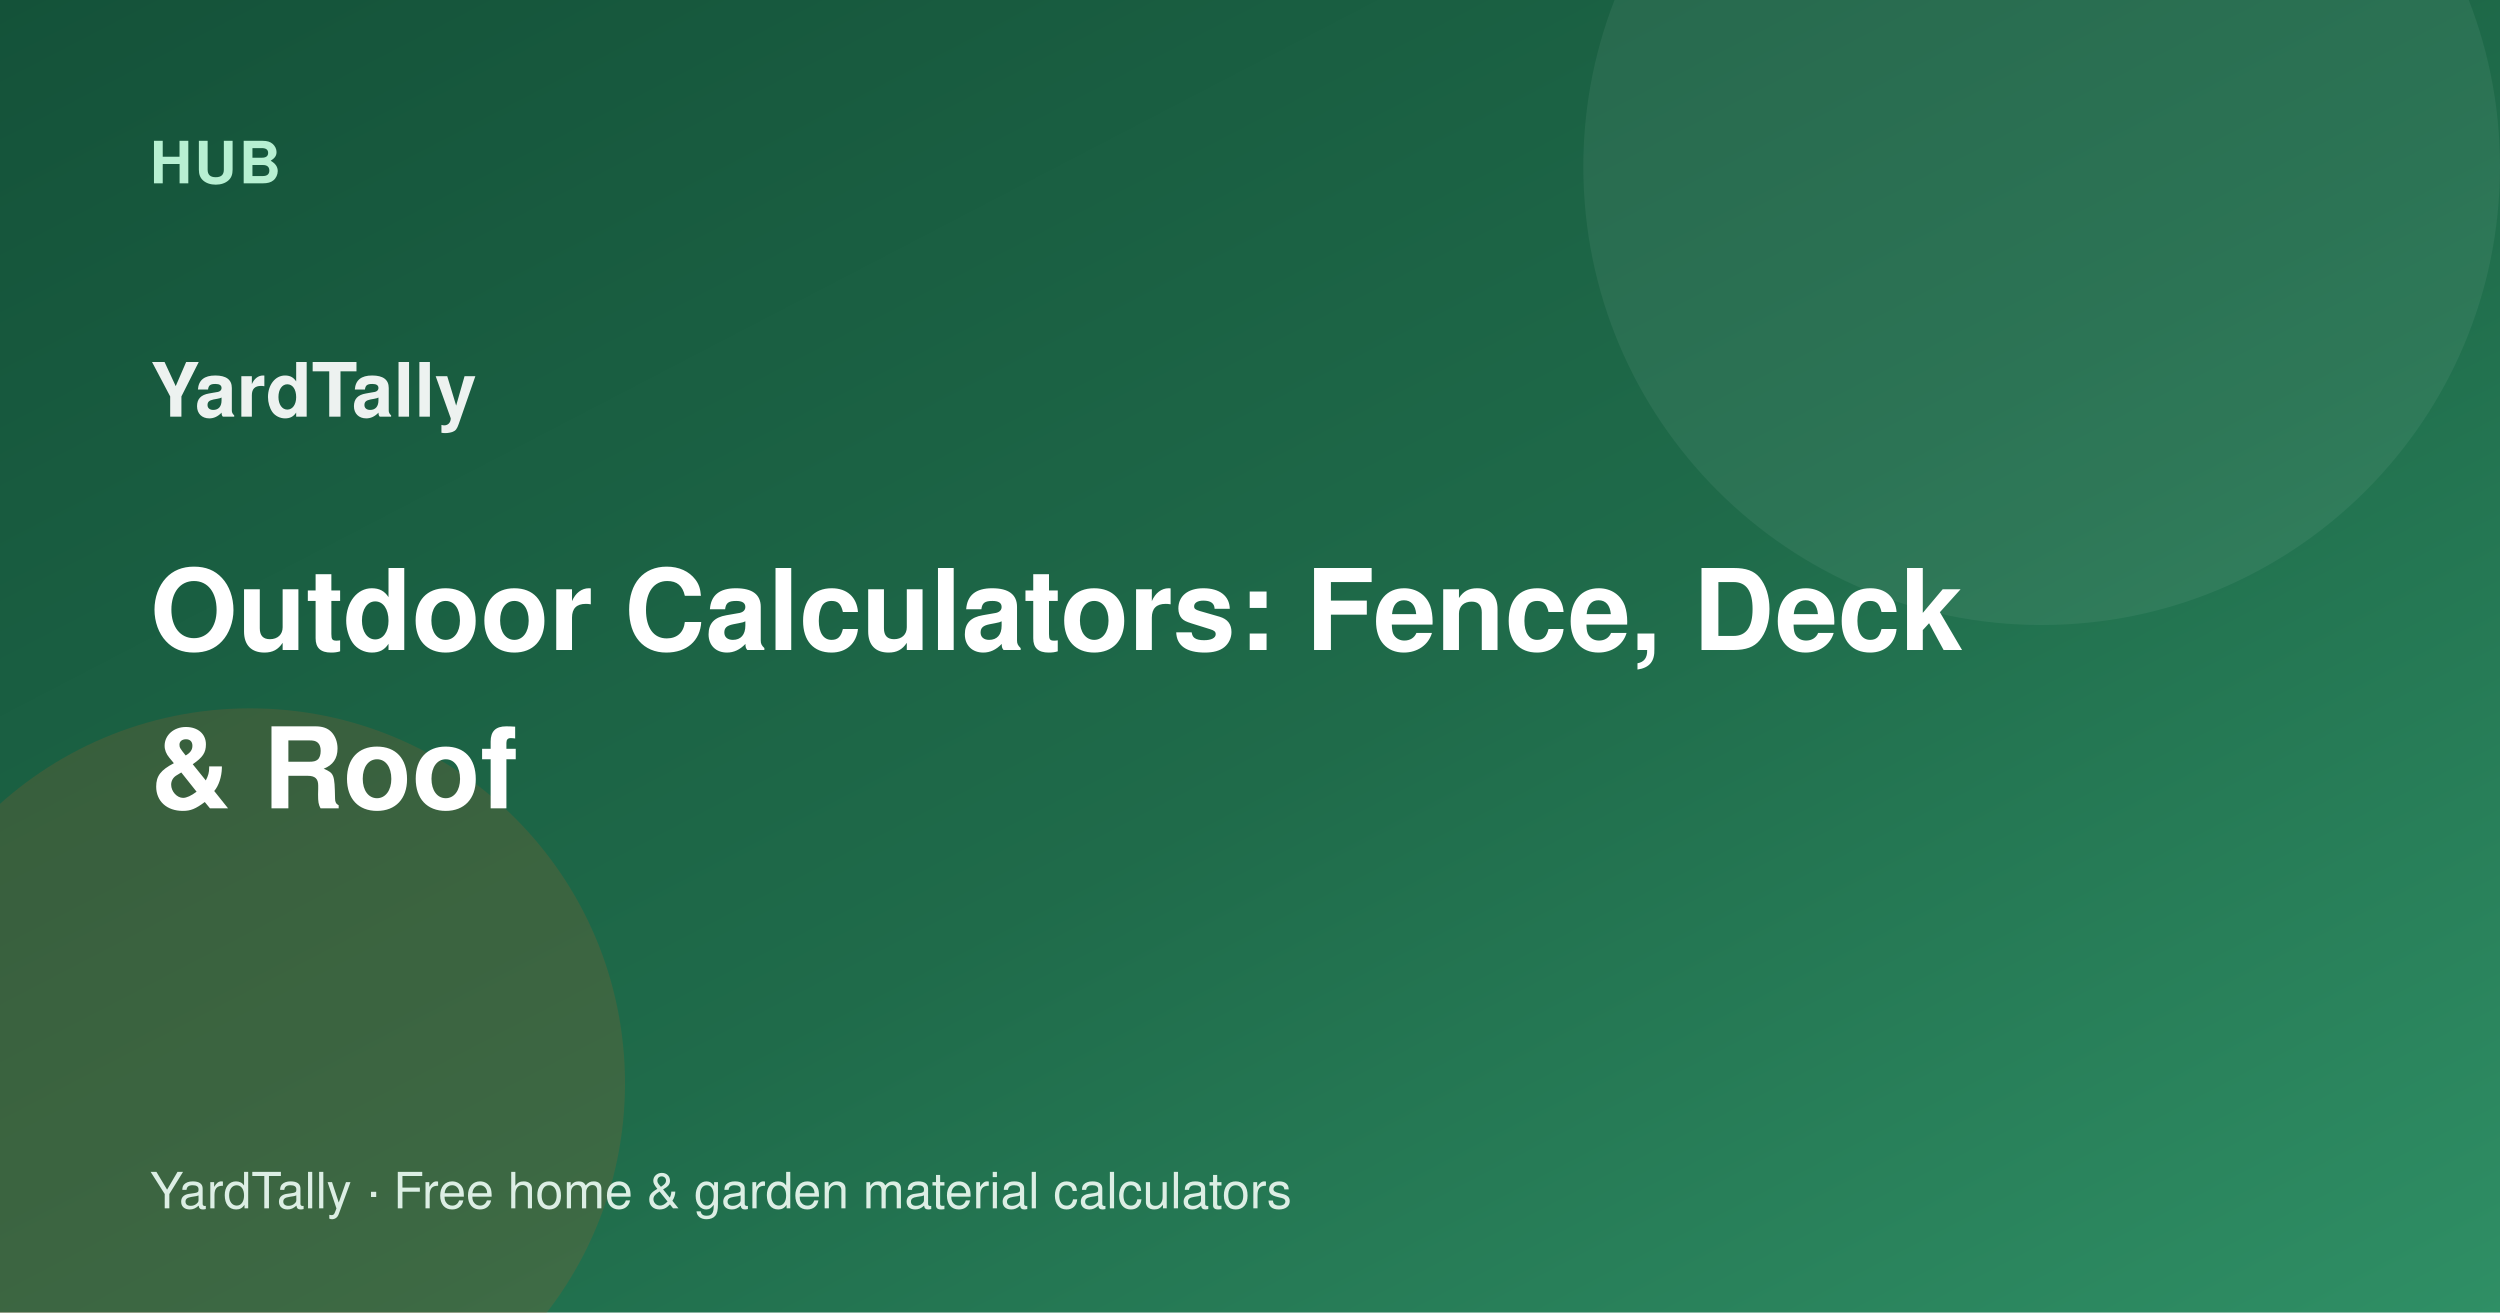
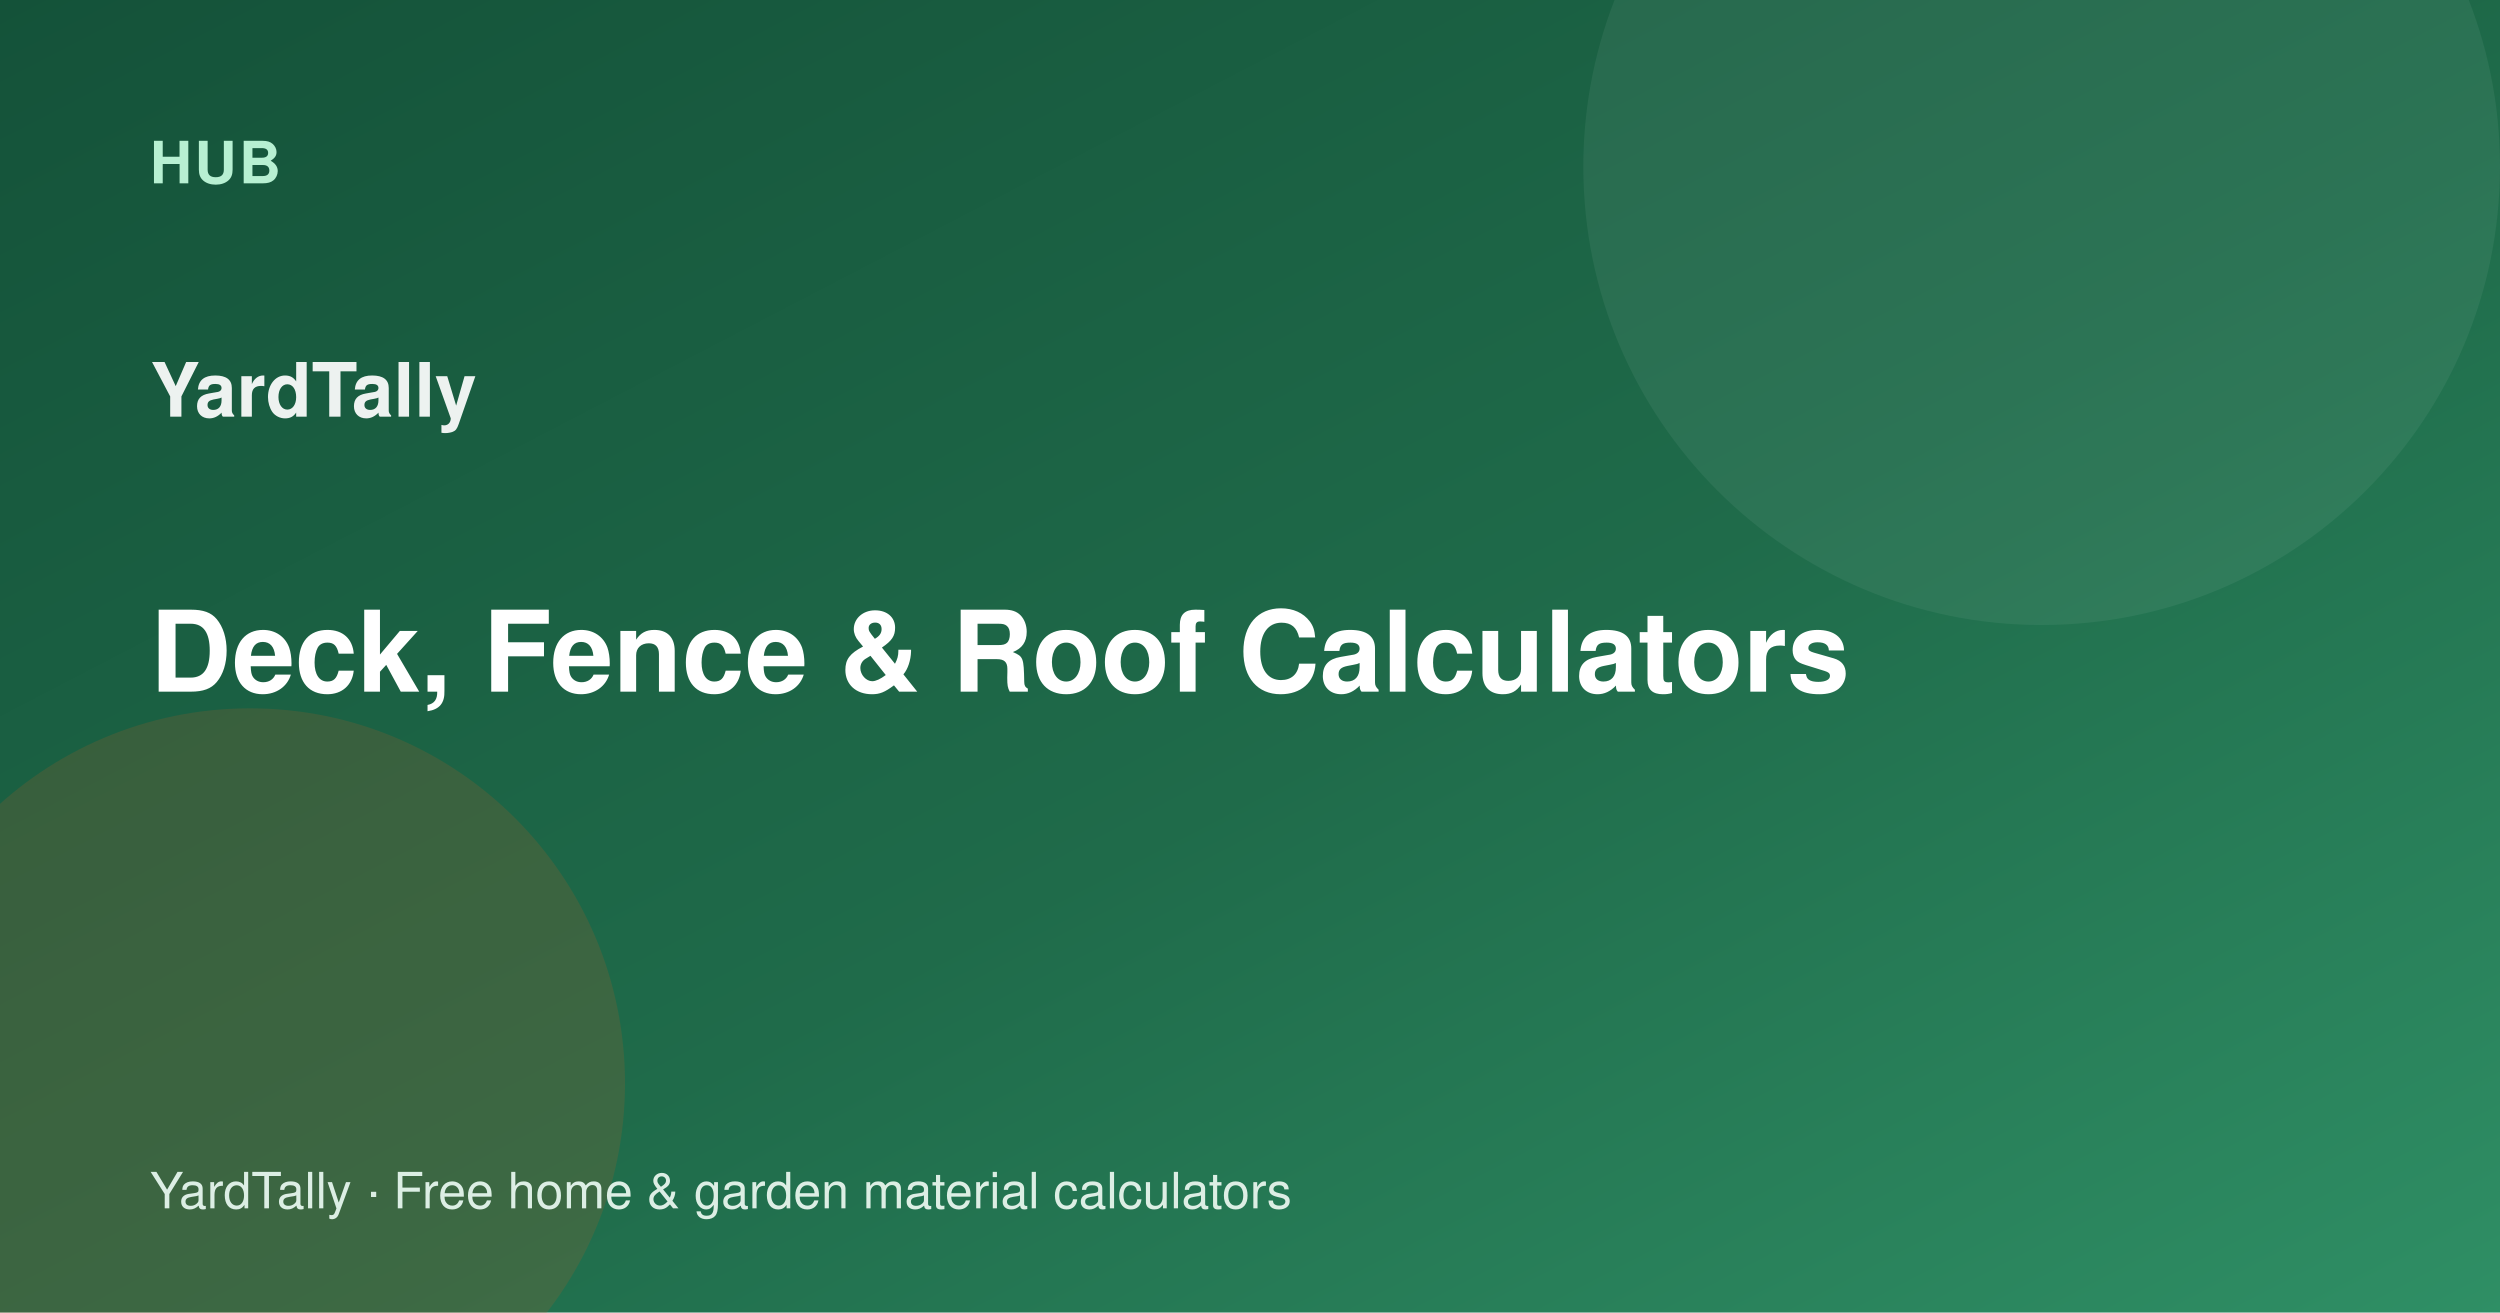
<svg xmlns="http://www.w3.org/2000/svg" width="1200" height="630" viewBox="0 0 1200 630">
  <defs>
    <linearGradient id="bg" x1="0" y1="0" x2="1" y2="1">
      <stop offset="0%" stop-color="#145239" />
      <stop offset="55%" stop-color="#1f6b4a" />
      <stop offset="100%" stop-color="#2f8f65" />
    </linearGradient>
  </defs>
  <rect width="1200" height="630" fill="url(#bg)" />
  <circle cx="980" cy="80" r="220" fill="#ffffff" fill-opacity="0.06" />
  <circle cx="120" cy="520" r="180" fill="#c45c26" fill-opacity="0.18" />
  <text x="72" y="88" font-family="ui-sans-serif, system-ui, Segoe UI, Helvetica, Arial, sans-serif" font-size="28" font-weight="600" fill="#b7f0d2" letter-spacing="0.04em">HUB</text>
  <text x="72" y="200" font-family="ui-sans-serif, system-ui, Segoe UI, Helvetica, Arial, sans-serif" font-size="36" font-weight="700" fill="#ffffff" fill-opacity="0.92">YardTally</text>
-   <text x="72" y="312" font-family="ui-sans-serif, system-ui, Segoe UI, Helvetica, Arial, sans-serif" font-size="54" font-weight="700" fill="#ffffff">Outdoor Calculators: Fence, Deck</text>
-   <text x="72" y="388" font-family="ui-sans-serif, system-ui, Segoe UI, Helvetica, Arial, sans-serif" font-size="54" font-weight="700" fill="#ffffff">&amp; Roof</text>
+   <text x="72" y="332" font-family="ui-sans-serif, system-ui, Segoe UI, Helvetica, Arial, sans-serif" font-size="54" font-weight="700" fill="#ffffff">Deck, Fence &amp; Roof Calculators</text>
  <text x="72" y="580" font-family="ui-sans-serif, system-ui, Segoe UI, Helvetica, Arial, sans-serif" font-size="24" fill="#dceee4">YardTally · Free home &amp; garden material calculators</text>
</svg>
